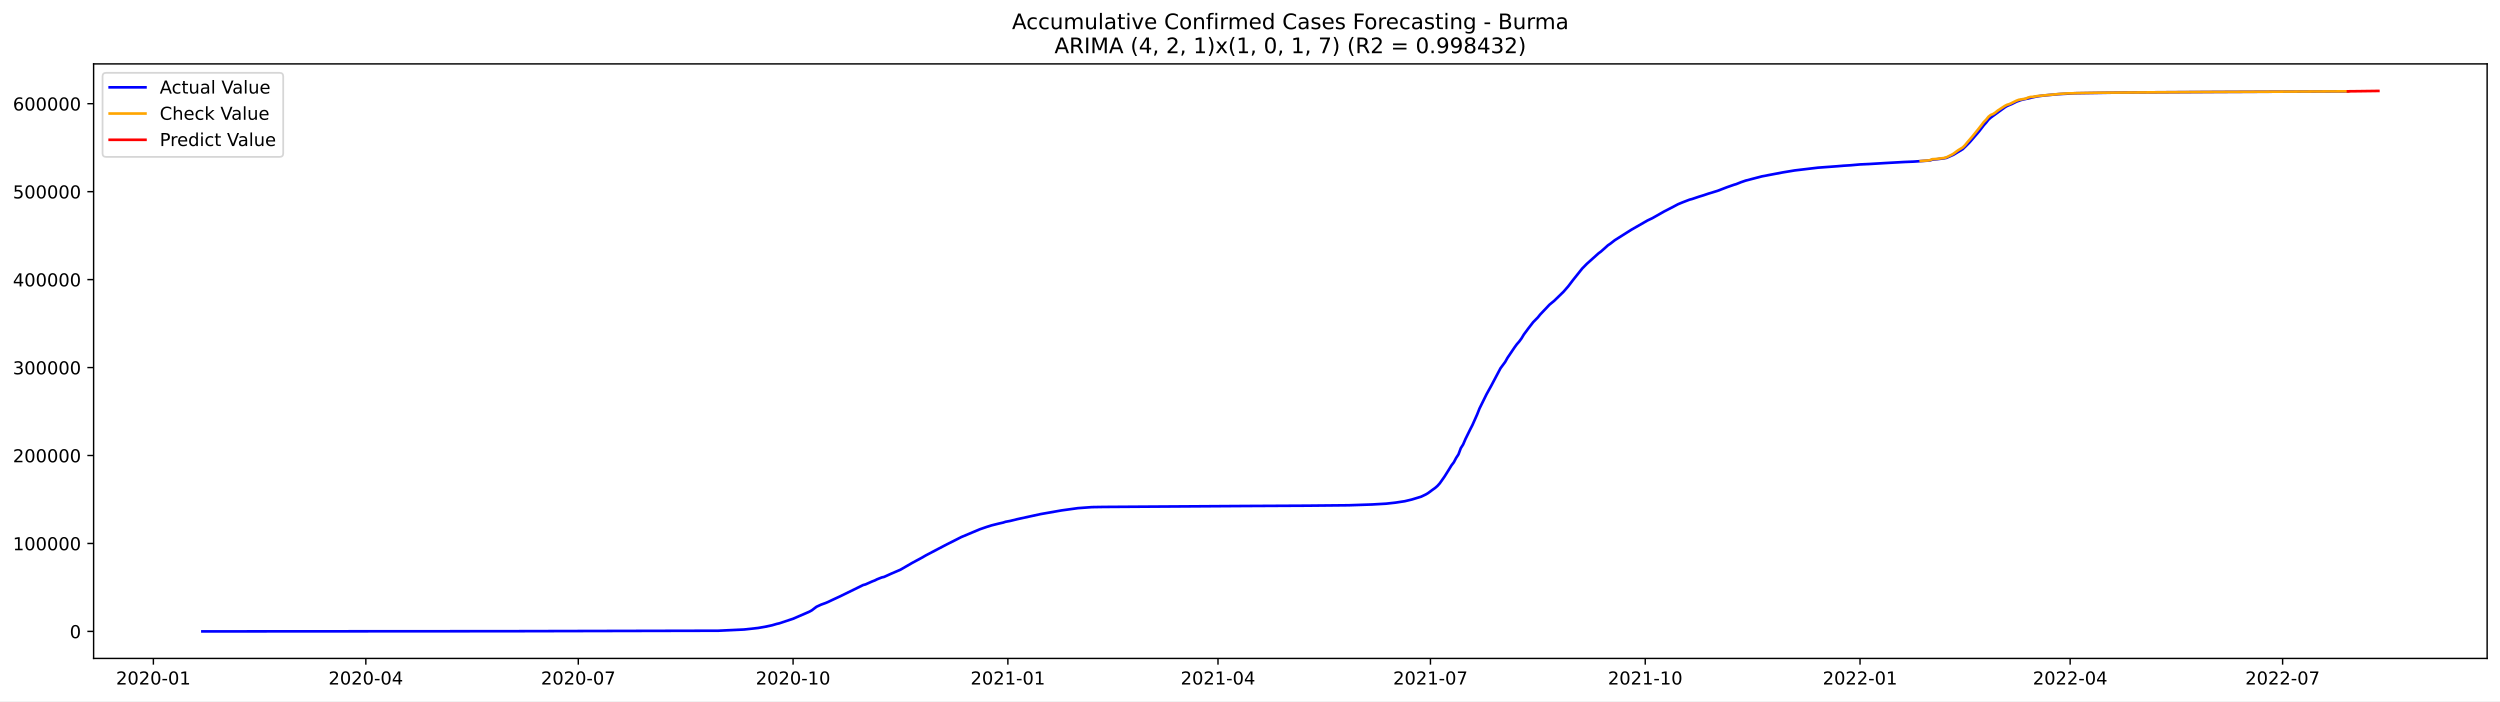
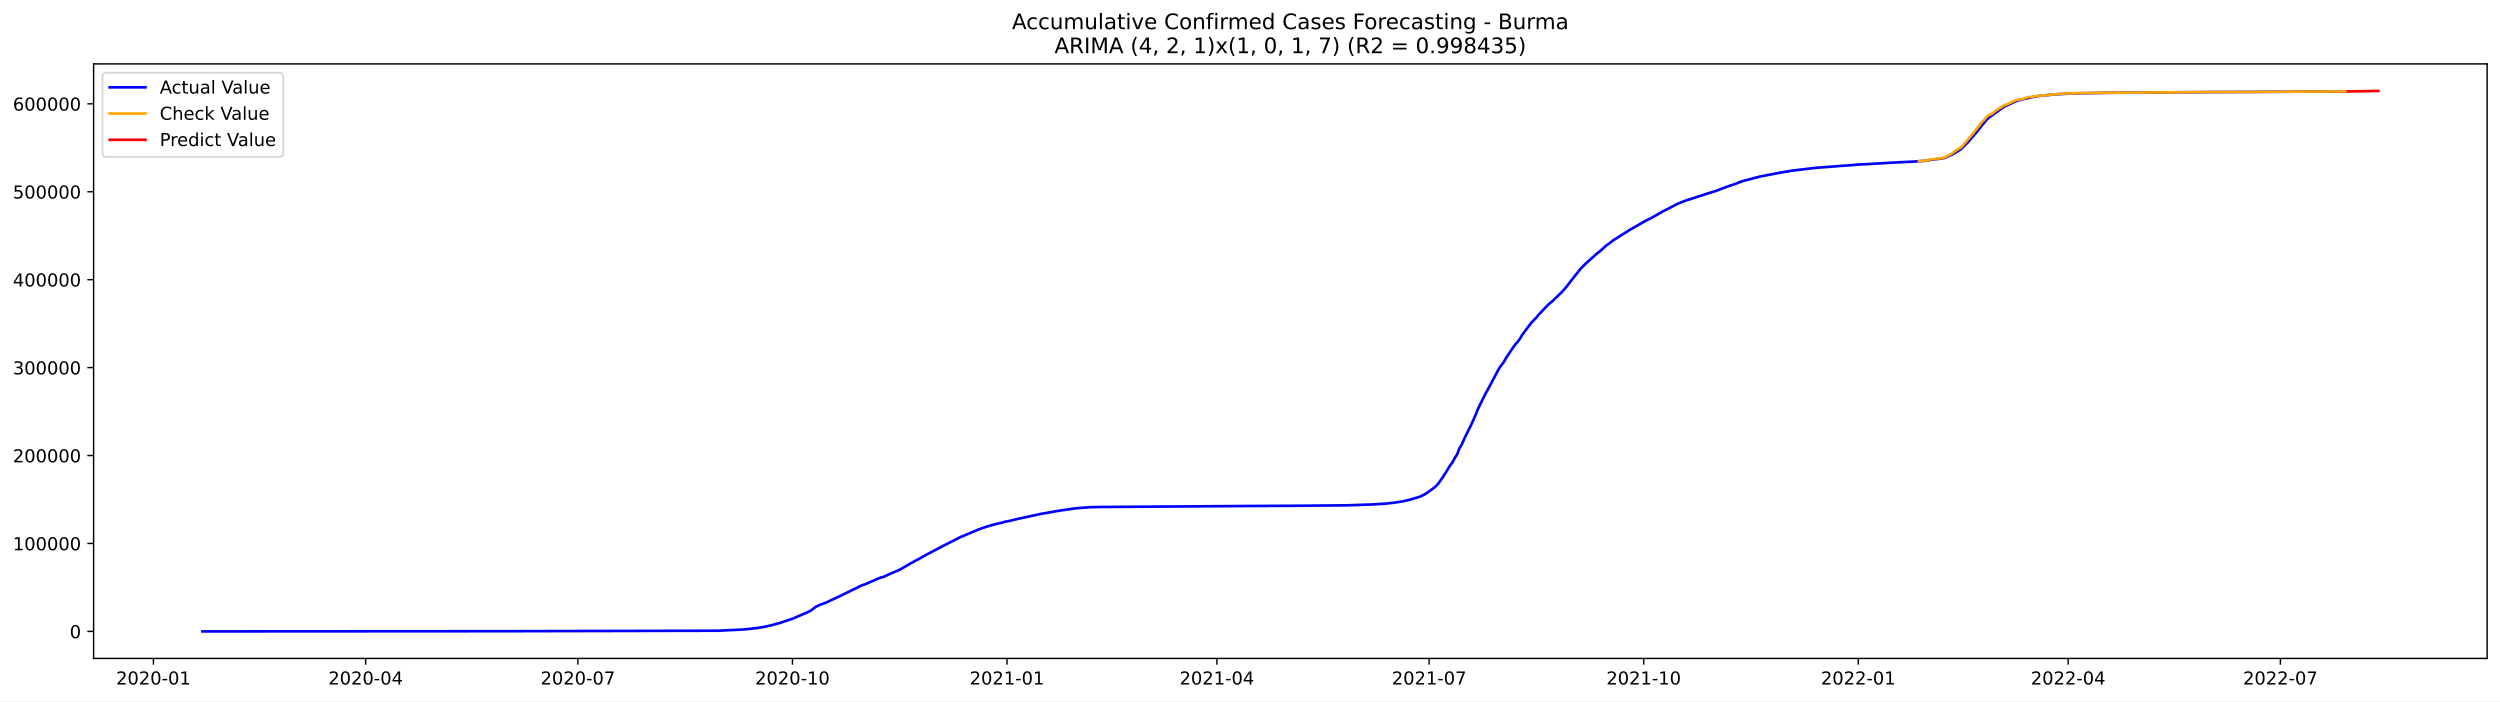
<svg xmlns="http://www.w3.org/2000/svg" xmlns:xlink="http://www.w3.org/1999/xlink" width="1398.775pt" height="392.274pt" viewBox="0 0 1398.775 392.274" version="1.1">
  <defs>
    <style type="text/css">*{stroke-linejoin: round; stroke-linecap: butt}</style>
  </defs>
  <g id="figure_1">
    <g id="patch_1">
      <path d="M 0 392.274  L 1398.775 392.274  L 1398.775 0  L 0 0  z " style="fill: #ffffff" />
    </g>
    <g id="axes_1">
      <g id="patch_2">
        <path d="M 52.375 368.396  L 1391.575 368.396  L 1391.575 35.755  L 52.375 35.755  z " style="fill: #ffffff" />
      </g>
      <g id="matplotlib.axis_1">
        <g id="xtick_1">
          <g id="line2d_1">
            <defs>
-               <path id="mc9214a930b" d="M 0 0  L 0 3.5  " style="stroke: #000000; stroke-width: 0.8" />
+               <path id="m6c14bdacda" d="M 0 0  L 0 3.5  " style="stroke: #000000; stroke-width: 0.8" />
            </defs>
            <g>
-               <use xlink:href="#mc9214a930b" x="85.816" y="368.396" style="stroke: #000000; stroke-width: 0.8" />
+               <use xlink:href="#m6c14bdacda" x="85.845" y="368.396" style="stroke: #000000; stroke-width: 0.8" />
            </g>
          </g>
          <g id="text_1">
-             <g transform="translate(64.9244 382.9939)scale(0.1 -0.1)">
+             <g transform="translate(64.95381 382.9939)scale(0.1 -0.1)">
              <defs>
                <path id="DejaVuSans-32" d="M 1228 531  L 3431 531  L 3431 0  L 469 0  L 469 531  Q 828 903 1448 1529  Q 2069 2156 2228 2338  Q 2531 2678 2651 2914  Q 2772 3150 2772 3378  Q 2772 3750 2511 3984  Q 2250 4219 1831 4219  Q 1534 4219 1204 4116  Q 875 4013 500 3803  L 500 4441  Q 881 4594 1212 4672  Q 1544 4750 1819 4750  Q 2544 4750 2975 4387  Q 3406 4025 3406 3419  Q 3406 3131 3298 2873  Q 3191 2616 2906 2266  Q 2828 2175 2409 1742  Q 1991 1309 1228 531  z " transform="scale(0.015625)" />
                <path id="DejaVuSans-30" d="M 2034 4250  Q 1547 4250 1301 3770  Q 1056 3291 1056 2328  Q 1056 1369 1301 889  Q 1547 409 2034 409  Q 2525 409 2770 889  Q 3016 1369 3016 2328  Q 3016 3291 2770 3770  Q 2525 4250 2034 4250  z M 2034 4750  Q 2819 4750 3233 4129  Q 3647 3509 3647 2328  Q 3647 1150 3233 529  Q 2819 -91 2034 -91  Q 1250 -91 836 529  Q 422 1150 422 2328  Q 422 3509 836 4129  Q 1250 4750 2034 4750  z " transform="scale(0.015625)" />
                <path id="DejaVuSans-2d" d="M 313 2009  L 1997 2009  L 1997 1497  L 313 1497  L 313 2009  z " transform="scale(0.015625)" />
                <path id="DejaVuSans-31" d="M 794 531  L 1825 531  L 1825 4091  L 703 3866  L 703 4441  L 1819 4666  L 2450 4666  L 2450 531  L 3481 531  L 3481 0  L 794 0  L 794 531  z " transform="scale(0.015625)" />
              </defs>
              <use xlink:href="#DejaVuSans-32" />
              <use xlink:href="#DejaVuSans-30" x="63.623" />
              <use xlink:href="#DejaVuSans-32" x="127.246" />
              <use xlink:href="#DejaVuSans-30" x="190.869" />
              <use xlink:href="#DejaVuSans-2d" x="254.492" />
              <use xlink:href="#DejaVuSans-30" x="290.576" />
              <use xlink:href="#DejaVuSans-31" x="354.199" />
            </g>
          </g>
        </g>
        <g id="xtick_2">
          <g id="line2d_2">
            <g>
-               <use xlink:href="#mc9214a930b" x="204.687" y="368.396" style="stroke: #000000; stroke-width: 0.8" />
+               <use xlink:href="#m6c14bdacda" x="204.589" y="368.396" style="stroke: #000000; stroke-width: 0.8" />
            </g>
          </g>
          <g id="text_2">
-             <g transform="translate(183.796 382.9939)scale(0.1 -0.1)">
+             <g transform="translate(183.698 382.9939)scale(0.1 -0.1)">
              <defs>
                <path id="DejaVuSans-34" d="M 2419 4116  L 825 1625  L 2419 1625  L 2419 4116  z M 2253 4666  L 3047 4666  L 3047 1625  L 3713 1625  L 3713 1100  L 3047 1100  L 3047 0  L 2419 0  L 2419 1100  L 313 1100  L 313 1709  L 2253 4666  z " transform="scale(0.015625)" />
              </defs>
              <use xlink:href="#DejaVuSans-32" />
              <use xlink:href="#DejaVuSans-30" x="63.623" />
              <use xlink:href="#DejaVuSans-32" x="127.246" />
              <use xlink:href="#DejaVuSans-30" x="190.869" />
              <use xlink:href="#DejaVuSans-2d" x="254.492" />
              <use xlink:href="#DejaVuSans-30" x="290.576" />
              <use xlink:href="#DejaVuSans-34" x="354.199" />
            </g>
          </g>
        </g>
        <g id="xtick_3">
          <g id="line2d_3">
            <g>
-               <use xlink:href="#mc9214a930b" x="323.559" y="368.396" style="stroke: #000000; stroke-width: 0.8" />
+               <use xlink:href="#m6c14bdacda" x="323.334" y="368.396" style="stroke: #000000; stroke-width: 0.8" />
            </g>
          </g>
          <g id="text_3">
-             <g transform="translate(302.6677 382.9939)scale(0.1 -0.1)">
+             <g transform="translate(302.4423 382.9939)scale(0.1 -0.1)">
              <defs>
                <path id="DejaVuSans-37" d="M 525 4666  L 3525 4666  L 3525 4397  L 1831 0  L 1172 0  L 2766 4134  L 525 4134  L 525 4666  z " transform="scale(0.015625)" />
              </defs>
              <use xlink:href="#DejaVuSans-32" />
              <use xlink:href="#DejaVuSans-30" x="63.623" />
              <use xlink:href="#DejaVuSans-32" x="127.246" />
              <use xlink:href="#DejaVuSans-30" x="190.869" />
              <use xlink:href="#DejaVuSans-2d" x="254.492" />
              <use xlink:href="#DejaVuSans-30" x="290.576" />
              <use xlink:href="#DejaVuSans-37" x="354.199" />
            </g>
          </g>
        </g>
        <g id="xtick_4">
          <g id="line2d_4">
            <g>
-               <use xlink:href="#mc9214a930b" x="443.737" y="368.396" style="stroke: #000000; stroke-width: 0.8" />
+               <use xlink:href="#m6c14bdacda" x="443.383" y="368.396" style="stroke: #000000; stroke-width: 0.8" />
            </g>
          </g>
          <g id="text_4">
-             <g transform="translate(422.8456 382.9939)scale(0.1 -0.1)">
+             <g transform="translate(422.4914 382.9939)scale(0.1 -0.1)">
              <use xlink:href="#DejaVuSans-32" />
              <use xlink:href="#DejaVuSans-30" x="63.623" />
              <use xlink:href="#DejaVuSans-32" x="127.246" />
              <use xlink:href="#DejaVuSans-30" x="190.869" />
              <use xlink:href="#DejaVuSans-2d" x="254.492" />
              <use xlink:href="#DejaVuSans-31" x="290.576" />
              <use xlink:href="#DejaVuSans-30" x="354.199" />
            </g>
          </g>
        </g>
        <g id="xtick_5">
          <g id="line2d_5">
            <g>
-               <use xlink:href="#mc9214a930b" x="563.915" y="368.396" style="stroke: #000000; stroke-width: 0.8" />
+               <use xlink:href="#m6c14bdacda" x="563.432" y="368.396" style="stroke: #000000; stroke-width: 0.8" />
            </g>
          </g>
          <g id="text_5">
-             <g transform="translate(543.0235 382.9939)scale(0.1 -0.1)">
+             <g transform="translate(542.5405 382.9939)scale(0.1 -0.1)">
              <use xlink:href="#DejaVuSans-32" />
              <use xlink:href="#DejaVuSans-30" x="63.623" />
              <use xlink:href="#DejaVuSans-32" x="127.246" />
              <use xlink:href="#DejaVuSans-31" x="190.869" />
              <use xlink:href="#DejaVuSans-2d" x="254.492" />
              <use xlink:href="#DejaVuSans-30" x="290.576" />
              <use xlink:href="#DejaVuSans-31" x="354.199" />
            </g>
          </g>
        </g>
        <g id="xtick_6">
          <g id="line2d_6">
            <g>
-               <use xlink:href="#mc9214a930b" x="681.48" y="368.396" style="stroke: #000000; stroke-width: 0.8" />
+               <use xlink:href="#m6c14bdacda" x="680.871" y="368.396" style="stroke: #000000; stroke-width: 0.8" />
            </g>
          </g>
          <g id="text_6">
-             <g transform="translate(660.5889 382.9939)scale(0.1 -0.1)">
+             <g transform="translate(659.9798 382.9939)scale(0.1 -0.1)">
              <use xlink:href="#DejaVuSans-32" />
              <use xlink:href="#DejaVuSans-30" x="63.623" />
              <use xlink:href="#DejaVuSans-32" x="127.246" />
              <use xlink:href="#DejaVuSans-31" x="190.869" />
              <use xlink:href="#DejaVuSans-2d" x="254.492" />
              <use xlink:href="#DejaVuSans-30" x="290.576" />
              <use xlink:href="#DejaVuSans-34" x="354.199" />
            </g>
          </g>
        </g>
        <g id="xtick_7">
          <g id="line2d_7">
            <g>
-               <use xlink:href="#mc9214a930b" x="800.352" y="368.396" style="stroke: #000000; stroke-width: 0.8" />
+               <use xlink:href="#m6c14bdacda" x="799.615" y="368.396" style="stroke: #000000; stroke-width: 0.8" />
            </g>
          </g>
          <g id="text_7">
-             <g transform="translate(779.4605 382.9939)scale(0.1 -0.1)">
+             <g transform="translate(778.7241 382.9939)scale(0.1 -0.1)">
              <use xlink:href="#DejaVuSans-32" />
              <use xlink:href="#DejaVuSans-30" x="63.623" />
              <use xlink:href="#DejaVuSans-32" x="127.246" />
              <use xlink:href="#DejaVuSans-31" x="190.869" />
              <use xlink:href="#DejaVuSans-2d" x="254.492" />
              <use xlink:href="#DejaVuSans-30" x="290.576" />
              <use xlink:href="#DejaVuSans-37" x="354.199" />
            </g>
          </g>
        </g>
        <g id="xtick_8">
          <g id="line2d_8">
            <g>
-               <use xlink:href="#mc9214a930b" x="920.53" y="368.396" style="stroke: #000000; stroke-width: 0.8" />
+               <use xlink:href="#m6c14bdacda" x="919.665" y="368.396" style="stroke: #000000; stroke-width: 0.8" />
            </g>
          </g>
          <g id="text_8">
-             <g transform="translate(899.6384 382.9939)scale(0.1 -0.1)">
+             <g transform="translate(898.7732 382.9939)scale(0.1 -0.1)">
              <use xlink:href="#DejaVuSans-32" />
              <use xlink:href="#DejaVuSans-30" x="63.623" />
              <use xlink:href="#DejaVuSans-32" x="127.246" />
              <use xlink:href="#DejaVuSans-31" x="190.869" />
              <use xlink:href="#DejaVuSans-2d" x="254.492" />
              <use xlink:href="#DejaVuSans-31" x="290.576" />
              <use xlink:href="#DejaVuSans-30" x="354.199" />
            </g>
          </g>
        </g>
        <g id="xtick_9">
          <g id="line2d_9">
            <g>
-               <use xlink:href="#mc9214a930b" x="1040.708" y="368.396" style="stroke: #000000; stroke-width: 0.8" />
+               <use xlink:href="#m6c14bdacda" x="1039.714" y="368.396" style="stroke: #000000; stroke-width: 0.8" />
            </g>
          </g>
          <g id="text_9">
-             <g transform="translate(1019.816 382.9939)scale(0.1 -0.1)">
+             <g transform="translate(1018.822 382.9939)scale(0.1 -0.1)">
              <use xlink:href="#DejaVuSans-32" />
              <use xlink:href="#DejaVuSans-30" x="63.623" />
              <use xlink:href="#DejaVuSans-32" x="127.246" />
              <use xlink:href="#DejaVuSans-32" x="190.869" />
              <use xlink:href="#DejaVuSans-2d" x="254.492" />
              <use xlink:href="#DejaVuSans-30" x="290.576" />
              <use xlink:href="#DejaVuSans-31" x="354.199" />
            </g>
          </g>
        </g>
        <g id="xtick_10">
          <g id="line2d_10">
            <g>
-               <use xlink:href="#mc9214a930b" x="1158.273" y="368.396" style="stroke: #000000; stroke-width: 0.8" />
+               <use xlink:href="#m6c14bdacda" x="1157.153" y="368.396" style="stroke: #000000; stroke-width: 0.8" />
            </g>
          </g>
          <g id="text_10">
-             <g transform="translate(1137.382 382.9939)scale(0.1 -0.1)">
+             <g transform="translate(1136.262 382.9939)scale(0.1 -0.1)">
              <use xlink:href="#DejaVuSans-32" />
              <use xlink:href="#DejaVuSans-30" x="63.623" />
              <use xlink:href="#DejaVuSans-32" x="127.246" />
              <use xlink:href="#DejaVuSans-32" x="190.869" />
              <use xlink:href="#DejaVuSans-2d" x="254.492" />
              <use xlink:href="#DejaVuSans-30" x="290.576" />
              <use xlink:href="#DejaVuSans-34" x="354.199" />
            </g>
          </g>
        </g>
        <g id="xtick_11">
          <g id="line2d_11">
            <g>
-               <use xlink:href="#mc9214a930b" x="1277.145" y="368.396" style="stroke: #000000; stroke-width: 0.8" />
+               <use xlink:href="#m6c14bdacda" x="1275.897" y="368.396" style="stroke: #000000; stroke-width: 0.8" />
            </g>
          </g>
          <g id="text_11">
-             <g transform="translate(1256.253 382.9939)scale(0.1 -0.1)">
+             <g transform="translate(1255.006 382.9939)scale(0.1 -0.1)">
              <use xlink:href="#DejaVuSans-32" />
              <use xlink:href="#DejaVuSans-30" x="63.623" />
              <use xlink:href="#DejaVuSans-32" x="127.246" />
              <use xlink:href="#DejaVuSans-32" x="190.869" />
              <use xlink:href="#DejaVuSans-2d" x="254.492" />
              <use xlink:href="#DejaVuSans-30" x="290.576" />
              <use xlink:href="#DejaVuSans-37" x="354.199" />
            </g>
          </g>
        </g>
      </g>
      <g id="matplotlib.axis_2">
        <g id="ytick_1">
          <g id="line2d_12">
            <defs>
-               <path id="m69e590f54d" d="M 0 0  L -3.5 0  " style="stroke: #000000; stroke-width: 0.8" />
+               <path id="m7985d66825" d="M 0 0  L -3.5 0  " style="stroke: #000000; stroke-width: 0.8" />
            </defs>
            <g>
-               <use xlink:href="#m69e590f54d" x="52.375" y="353.276" style="stroke: #000000; stroke-width: 0.8" />
+               <use xlink:href="#m7985d66825" x="52.375" y="353.276" style="stroke: #000000; stroke-width: 0.8" />
            </g>
          </g>
          <g id="text_12">
            <g transform="translate(39.0125 357.0747)scale(0.1 -0.1)">
              <use xlink:href="#DejaVuSans-30" />
            </g>
          </g>
        </g>
        <g id="ytick_2">
          <g id="line2d_13">
            <g>
-               <use xlink:href="#m69e590f54d" x="52.375" y="304.067" style="stroke: #000000; stroke-width: 0.8" />
+               <use xlink:href="#m7985d66825" x="52.375" y="304.078" style="stroke: #000000; stroke-width: 0.8" />
            </g>
          </g>
          <g id="text_13">
-             <g transform="translate(7.2 307.8658)scale(0.1 -0.1)">
+             <g transform="translate(7.2 307.8771)scale(0.1 -0.1)">
              <use xlink:href="#DejaVuSans-31" />
              <use xlink:href="#DejaVuSans-30" x="63.623" />
              <use xlink:href="#DejaVuSans-30" x="127.246" />
              <use xlink:href="#DejaVuSans-30" x="190.869" />
              <use xlink:href="#DejaVuSans-30" x="254.492" />
              <use xlink:href="#DejaVuSans-30" x="318.115" />
            </g>
          </g>
        </g>
        <g id="ytick_3">
          <g id="line2d_14">
            <g>
-               <use xlink:href="#m69e590f54d" x="52.375" y="254.858" style="stroke: #000000; stroke-width: 0.8" />
+               <use xlink:href="#m7985d66825" x="52.375" y="254.88" style="stroke: #000000; stroke-width: 0.8" />
            </g>
          </g>
          <g id="text_14">
-             <g transform="translate(7.2 258.6568)scale(0.1 -0.1)">
+             <g transform="translate(7.2 258.6796)scale(0.1 -0.1)">
              <use xlink:href="#DejaVuSans-32" />
              <use xlink:href="#DejaVuSans-30" x="63.623" />
              <use xlink:href="#DejaVuSans-30" x="127.246" />
              <use xlink:href="#DejaVuSans-30" x="190.869" />
              <use xlink:href="#DejaVuSans-30" x="254.492" />
              <use xlink:href="#DejaVuSans-30" x="318.115" />
            </g>
          </g>
        </g>
        <g id="ytick_4">
          <g id="line2d_15">
            <g>
-               <use xlink:href="#m69e590f54d" x="52.375" y="205.649" style="stroke: #000000; stroke-width: 0.8" />
+               <use xlink:href="#m7985d66825" x="52.375" y="205.683" style="stroke: #000000; stroke-width: 0.8" />
            </g>
          </g>
          <g id="text_15">
-             <g transform="translate(7.2 209.4478)scale(0.1 -0.1)">
+             <g transform="translate(7.2 209.482)scale(0.1 -0.1)">
              <defs>
                <path id="DejaVuSans-33" d="M 2597 2516  Q 3050 2419 3304 2112  Q 3559 1806 3559 1356  Q 3559 666 3084 287  Q 2609 -91 1734 -91  Q 1441 -91 1130 -33  Q 819 25 488 141  L 488 750  Q 750 597 1062 519  Q 1375 441 1716 441  Q 2309 441 2620 675  Q 2931 909 2931 1356  Q 2931 1769 2642 2001  Q 2353 2234 1838 2234  L 1294 2234  L 1294 2753  L 1863 2753  Q 2328 2753 2575 2939  Q 2822 3125 2822 3475  Q 2822 3834 2567 4026  Q 2313 4219 1838 4219  Q 1578 4219 1281 4162  Q 984 4106 628 3988  L 628 4550  Q 988 4650 1302 4700  Q 1616 4750 1894 4750  Q 2613 4750 3031 4423  Q 3450 4097 3450 3541  Q 3450 3153 3228 2886  Q 3006 2619 2597 2516  z " transform="scale(0.015625)" />
              </defs>
              <use xlink:href="#DejaVuSans-33" />
              <use xlink:href="#DejaVuSans-30" x="63.623" />
              <use xlink:href="#DejaVuSans-30" x="127.246" />
              <use xlink:href="#DejaVuSans-30" x="190.869" />
              <use xlink:href="#DejaVuSans-30" x="254.492" />
              <use xlink:href="#DejaVuSans-30" x="318.115" />
            </g>
          </g>
        </g>
        <g id="ytick_5">
          <g id="line2d_16">
            <g>
-               <use xlink:href="#m69e590f54d" x="52.375" y="156.44" style="stroke: #000000; stroke-width: 0.8" />
+               <use xlink:href="#m7985d66825" x="52.375" y="156.485" style="stroke: #000000; stroke-width: 0.8" />
            </g>
          </g>
          <g id="text_16">
-             <g transform="translate(7.2 160.2388)scale(0.1 -0.1)">
+             <g transform="translate(7.2 160.2844)scale(0.1 -0.1)">
              <use xlink:href="#DejaVuSans-34" />
              <use xlink:href="#DejaVuSans-30" x="63.623" />
              <use xlink:href="#DejaVuSans-30" x="127.246" />
              <use xlink:href="#DejaVuSans-30" x="190.869" />
              <use xlink:href="#DejaVuSans-30" x="254.492" />
              <use xlink:href="#DejaVuSans-30" x="318.115" />
            </g>
          </g>
        </g>
        <g id="ytick_6">
          <g id="line2d_17">
            <g>
-               <use xlink:href="#m69e590f54d" x="52.375" y="107.231" style="stroke: #000000; stroke-width: 0.8" />
+               <use xlink:href="#m7985d66825" x="52.375" y="107.288" style="stroke: #000000; stroke-width: 0.8" />
            </g>
          </g>
          <g id="text_17">
-             <g transform="translate(7.2 111.0299)scale(0.1 -0.1)">
+             <g transform="translate(7.2 111.0868)scale(0.1 -0.1)">
              <defs>
                <path id="DejaVuSans-35" d="M 691 4666  L 3169 4666  L 3169 4134  L 1269 4134  L 1269 2991  Q 1406 3038 1543 3061  Q 1681 3084 1819 3084  Q 2600 3084 3056 2656  Q 3513 2228 3513 1497  Q 3513 744 3044 326  Q 2575 -91 1722 -91  Q 1428 -91 1123 -41  Q 819 9 494 109  L 494 744  Q 775 591 1075 516  Q 1375 441 1709 441  Q 2250 441 2565 725  Q 2881 1009 2881 1497  Q 2881 1984 2565 2268  Q 2250 2553 1709 2553  Q 1456 2553 1204 2497  Q 953 2441 691 2322  L 691 4666  z " transform="scale(0.015625)" />
              </defs>
              <use xlink:href="#DejaVuSans-35" />
              <use xlink:href="#DejaVuSans-30" x="63.623" />
              <use xlink:href="#DejaVuSans-30" x="127.246" />
              <use xlink:href="#DejaVuSans-30" x="190.869" />
              <use xlink:href="#DejaVuSans-30" x="254.492" />
              <use xlink:href="#DejaVuSans-30" x="318.115" />
            </g>
          </g>
        </g>
        <g id="ytick_7">
          <g id="line2d_18">
            <g>
-               <use xlink:href="#m69e590f54d" x="52.375" y="58.022" style="stroke: #000000; stroke-width: 0.8" />
+               <use xlink:href="#m7985d66825" x="52.375" y="58.09" style="stroke: #000000; stroke-width: 0.8" />
            </g>
          </g>
          <g id="text_18">
-             <g transform="translate(7.2 61.82091)scale(0.1 -0.1)">
+             <g transform="translate(7.2 61.88922)scale(0.1 -0.1)">
              <defs>
                <path id="DejaVuSans-36" d="M 2113 2584  Q 1688 2584 1439 2293  Q 1191 2003 1191 1497  Q 1191 994 1439 701  Q 1688 409 2113 409  Q 2538 409 2786 701  Q 3034 994 3034 1497  Q 3034 2003 2786 2293  Q 2538 2584 2113 2584  z M 3366 4563  L 3366 3988  Q 3128 4100 2886 4159  Q 2644 4219 2406 4219  Q 1781 4219 1451 3797  Q 1122 3375 1075 2522  Q 1259 2794 1537 2939  Q 1816 3084 2150 3084  Q 2853 3084 3261 2657  Q 3669 2231 3669 1497  Q 3669 778 3244 343  Q 2819 -91 2113 -91  Q 1303 -91 875 529  Q 447 1150 447 2328  Q 447 3434 972 4092  Q 1497 4750 2381 4750  Q 2619 4750 2861 4703  Q 3103 4656 3366 4563  z " transform="scale(0.015625)" />
              </defs>
              <use xlink:href="#DejaVuSans-36" />
              <use xlink:href="#DejaVuSans-30" x="63.623" />
              <use xlink:href="#DejaVuSans-30" x="127.246" />
              <use xlink:href="#DejaVuSans-30" x="190.869" />
              <use xlink:href="#DejaVuSans-30" x="254.492" />
              <use xlink:href="#DejaVuSans-30" x="318.115" />
            </g>
          </g>
        </g>
      </g>
      <g id="line2d_19">
-         <path d="M 113.248 353.276  L 283.064 353.165  L 401.936 352.894  L 416.305 352.218  L 424.143 351.359  L 428.062 350.686  L 431.98 349.851  L 434.593 349.085  L 435.899 348.792  L 443.737 346.198  L 452.881 342.231  L 454.187 341.512  L 456.8 339.51  L 459.412 338.298  L 462.025 337.356  L 463.331 336.796  L 465.944 335.548  L 469.863 333.742  L 482.925 327.339  L 484.232 326.995  L 488.151 325.256  L 489.457 324.766  L 490.763 324.106  L 493.376 323.073  L 494.682 322.778  L 498.601 320.995  L 503.826 318.75  L 510.357 314.967  L 515.582 312.154  L 518.195 310.644  L 524.726 307.216  L 529.952 304.482  L 535.177 301.859  L 537.789 300.516  L 548.24 296.127  L 552.158 294.781  L 554.771 293.956  L 558.69 292.978  L 561.302 292.384  L 562.609 291.946  L 565.221 291.461  L 569.14 290.493  L 582.203 287.642  L 593.959 285.577  L 603.103 284.312  L 610.941 283.741  L 617.472 283.634  L 698.462 283.101  L 731.119 282.933  L 754.632 282.703  L 767.695 282.259  L 775.533 281.809  L 778.145 281.516  L 780.758 281.231  L 785.983 280.435  L 789.902 279.498  L 795.127 277.907  L 797.739 276.659  L 799.046 275.881  L 801.658 273.946  L 802.964 273.022  L 804.271 271.881  L 805.577 270.42  L 808.19 266.706  L 810.802 262.546  L 812.108 260.393  L 813.415 258.689  L 814.721 256.222  L 816.027 254.231  L 817.334 250.745  L 818.64 248.684  L 819.946 245.636  L 822.559 240.331  L 823.865 237.777  L 826.478 231.895  L 827.784 228.598  L 831.703 220.645  L 834.315 215.924  L 839.54 206.05  L 842.153 202.522  L 843.459 200.203  L 847.378 194.41  L 848.684 192.614  L 849.991 191.124  L 851.297 189.347  L 852.603 187.165  L 855.216 183.637  L 857.828 180.254  L 860.441 177.607  L 861.747 175.98  L 866.972 170.458  L 869.585 168.313  L 874.81 163.229  L 877.423 160.229  L 880.035 156.793  L 885.26 150.246  L 887.873 147.596  L 894.404 141.736  L 895.71 140.775  L 898.323 138.465  L 899.629 137.272  L 900.936 136.391  L 903.548 134.359  L 912.692 128.578  L 921.836 123.337  L 924.449 122.101  L 930.98 118.385  L 936.205 115.693  L 938.818 114.294  L 941.43 113.208  L 945.349 111.708  L 946.655 111.372  L 950.574 110.054  L 953.187 109.249  L 955.799 108.362  L 958.412 107.565  L 961.025 106.763  L 966.25 104.752  L 970.169 103.385  L 971.475 103.003  L 974.087 101.953  L 976.7 101.056  L 985.844 98.671  L 997.6 96.439  L 1004.132 95.36  L 1011.97 94.425  L 1017.195 93.809  L 1023.726 93.328  L 1027.645 93.04  L 1031.564 92.713  L 1035.483 92.468  L 1040.708 92.002  L 1045.933 91.763  L 1055.077 91.212  L 1065.527 90.631  L 1070.752 90.419  L 1077.284 89.968  L 1079.896 89.746  L 1081.202 89.322  L 1083.815 89.071  L 1087.734 88.58  L 1089.04 88.33  L 1092.959 86.61  L 1098.184 83.435  L 1100.797 80.872  L 1102.103 79.548  L 1107.328 73.491  L 1109.941 70.074  L 1111.247 68.628  L 1112.553 66.96  L 1113.86 65.778  L 1121.697 60.078  L 1123.003 59.293  L 1125.616 58.209  L 1128.229 56.88  L 1130.841 55.946  L 1138.679 54.162  L 1141.291 53.71  L 1145.21 53.274  L 1151.742 52.679  L 1160.886 52.178  L 1188.318 51.748  L 1240.569 51.442  L 1313.721 51.111  L 1313.721 51.111  " clip-path="url(#p3ed29c7a1c)" style="fill: none; stroke: #0000ff; stroke-width: 1.5; stroke-linecap: square" />
+         <path d="M 113.248 353.276  L 282.882 353.165  L 401.627 352.894  L 415.98 352.218  L 423.81 351.36  L 427.724 350.686  L 431.639 349.852  L 434.249 349.086  L 435.553 348.793  L 443.383 346.199  L 452.517 342.233  L 453.822 341.514  L 456.432 339.513  L 459.041 338.301  L 461.651 337.36  L 462.956 336.8  L 465.566 335.552  L 469.48 333.746  L 482.529 327.345  L 483.834 327.002  L 487.749 325.262  L 489.054 324.773  L 490.359 324.113  L 492.968 323.079  L 494.273 322.785  L 498.188 321.003  L 503.407 318.758  L 509.932 314.976  L 515.151 312.163  L 517.761 310.654  L 524.285 307.227  L 529.505 304.494  L 534.724 301.87  L 537.334 300.528  L 547.773 296.14  L 551.688 294.795  L 554.298 293.97  L 558.212 292.992  L 560.822 292.398  L 562.127 291.961  L 564.737 291.475  L 568.651 290.507  L 581.7 287.657  L 593.444 285.592  L 602.578 284.328  L 610.408 283.757  L 616.932 283.65  L 697.835 283.117  L 730.457 282.949  L 753.945 282.719  L 766.993 282.275  L 774.823 281.826  L 777.432 281.533  L 780.042 281.247  L 785.262 280.452  L 789.176 279.515  L 794.396 277.924  L 797.006 276.676  L 798.311 275.899  L 800.92 273.964  L 802.225 273.041  L 803.53 271.9  L 804.835 270.44  L 807.445 266.726  L 810.055 262.567  L 811.359 260.414  L 812.664 258.711  L 813.969 256.245  L 815.274 254.254  L 816.579 250.769  L 817.884 248.708  L 819.189 245.661  L 821.798 240.357  L 823.103 237.804  L 825.713 231.923  L 827.018 228.627  L 830.933 220.676  L 833.542 215.956  L 838.762 206.084  L 841.372 202.557  L 842.677 200.238  L 846.591 194.447  L 847.896 192.651  L 849.201 191.162  L 850.506 189.385  L 851.811 187.204  L 854.42 183.677  L 857.03 180.294  L 859.64 177.648  L 860.945 176.021  L 866.164 170.501  L 868.774 168.356  L 873.994 163.273  L 876.603 160.273  L 879.213 156.838  L 884.433 150.293  L 887.043 147.644  L 893.567 141.785  L 894.872 140.824  L 897.482 138.515  L 898.786 137.322  L 900.091 136.442  L 902.701 134.41  L 911.835 128.629  L 920.969 123.39  L 923.579 122.154  L 930.104 118.439  L 935.323 115.748  L 937.933 114.349  L 940.543 113.264  L 944.457 111.764  L 945.762 111.428  L 949.677 110.11  L 952.287 109.306  L 954.896 108.419  L 957.506 107.622  L 960.116 106.82  L 965.335 104.809  L 969.25 103.443  L 970.555 103.061  L 973.165 102.011  L 975.774 101.114  L 984.909 98.73  L 996.653 96.498  L 1003.177 95.42  L 1011.006 94.484  L 1016.226 93.869  L 1022.75 93.388  L 1026.665 93.1  L 1030.58 92.773  L 1034.494 92.528  L 1039.714 92.063  L 1044.933 91.824  L 1054.067 91.272  L 1064.506 90.692  L 1069.726 90.48  L 1076.25 90.029  L 1078.86 89.807  L 1080.165 89.383  L 1082.775 89.132  L 1086.689 88.641  L 1087.994 88.391  L 1091.909 86.672  L 1097.128 83.497  L 1099.738 80.935  L 1101.043 79.611  L 1106.263 73.556  L 1108.872 70.139  L 1110.177 68.694  L 1111.482 67.026  L 1112.787 65.844  L 1120.616 60.146  L 1121.921 59.361  L 1124.531 58.277  L 1127.141 56.948  L 1129.751 56.014  L 1137.58 54.231  L 1140.19 53.779  L 1144.104 53.343  L 1150.629 52.748  L 1159.763 52.248  L 1187.165 51.818  L 1239.361 51.512  L 1313.739 51.162  L 1313.739 51.162  " clip-path="url(#p718621a5c7)" style="fill: none; stroke: #0000ff; stroke-width: 1.5; stroke-linecap: square" />
      </g>
      <g id="line2d_20">
-         <path d="M 1074.671 90.115  L 1077.284 89.872  L 1078.59 89.804  L 1079.896 89.607  L 1081.202 89.06  L 1083.815 88.935  L 1085.121 88.702  L 1087.734 88.399  L 1089.04 88.031  L 1091.653 86.74  L 1092.959 86.017  L 1095.572 84.079  L 1098.184 82.493  L 1099.49 81.191  L 1100.797 79.572  L 1103.409 76.541  L 1106.022 73.326  L 1108.634 70.029  L 1109.941 68.296  L 1111.247 66.988  L 1112.553 65.347  L 1113.86 64.302  L 1115.166 63.795  L 1116.472 62.931  L 1117.778 61.847  L 1121.697 59.283  L 1123.003 58.611  L 1124.31 58.241  L 1128.229 56.332  L 1129.535 55.843  L 1132.147 55.391  L 1133.454 55.194  L 1134.76 54.559  L 1136.066 54.245  L 1137.373 54.189  L 1139.985 53.743  L 1153.048 52.491  L 1156.967 52.234  L 1159.579 52.21  L 1162.192 52.101  L 1166.111 52.022  L 1175.255 51.861  L 1228.812 51.494  L 1313.721 51.095  L 1313.721 51.095  " clip-path="url(#p3ed29c7a1c)" style="fill: none; stroke: #ffa500; stroke-width: 1.5; stroke-linecap: square" />
+         <path d="M 1073.641 90.176  L 1076.25 89.933  L 1077.555 89.865  L 1078.86 89.668  L 1080.165 89.121  L 1082.775 88.996  L 1084.08 88.763  L 1086.689 88.46  L 1087.994 88.093  L 1090.604 86.801  L 1091.909 86.078  L 1094.519 84.141  L 1097.128 82.556  L 1098.433 81.254  L 1099.738 79.636  L 1102.348 76.605  L 1104.958 73.391  L 1107.568 70.095  L 1108.872 68.362  L 1110.177 67.054  L 1111.482 65.414  L 1112.787 64.369  L 1114.092 63.862  L 1115.397 62.998  L 1116.702 61.914  L 1120.616 59.351  L 1121.921 58.679  L 1123.226 58.309  L 1127.141 56.401  L 1128.446 55.912  L 1131.055 55.46  L 1132.36 55.263  L 1133.665 54.628  L 1134.97 54.314  L 1136.275 54.258  L 1138.885 53.812  L 1151.933 52.561  L 1155.848 52.303  L 1158.458 52.279  L 1161.068 52.17  L 1164.982 52.092  L 1174.116 51.93  L 1227.617 51.564  L 1313.739 51.147  L 1313.739 51.147  " clip-path="url(#p718621a5c7)" style="fill: none; stroke: #ffa500; stroke-width: 1.5; stroke-linecap: square" />
      </g>
      <g id="line2d_21">
-         <path d="M 1313.721 51.095  L 1315.027 51.082  L 1316.333 51.068  L 1317.639 51.053  L 1318.946 51.038  L 1320.252 51.023  L 1321.558 51.005  L 1322.865 50.985  L 1324.171 50.968  L 1325.477 50.95  L 1326.783 50.932  L 1328.09 50.914  L 1329.396 50.896  L 1330.702 50.876  " clip-path="url(#p3ed29c7a1c)" style="fill: none; stroke: #ff0000; stroke-width: 1.5; stroke-linecap: square" />
+         <path d="M 1313.739 51.147  L 1315.044 51.13  L 1316.349 51.113  L 1317.653 51.096  L 1318.958 51.077  L 1320.263 51.057  L 1321.568 51.033  L 1322.873 51.013  L 1324.178 50.991  L 1325.483 50.97  L 1326.788 50.948  L 1328.093 50.926  L 1329.397 50.902  L 1330.702 50.876  " clip-path="url(#p718621a5c7)" style="fill: none; stroke: #ff0000; stroke-width: 1.5; stroke-linecap: square" />
      </g>
      <g id="patch_3">
        <path d="M 52.375 368.396  L 52.375 35.755  " style="fill: none; stroke: #000000; stroke-width: 0.8; stroke-linejoin: miter; stroke-linecap: square" />
      </g>
      <g id="patch_4">
        <path d="M 1391.575 368.396  L 1391.575 35.755  " style="fill: none; stroke: #000000; stroke-width: 0.8; stroke-linejoin: miter; stroke-linecap: square" />
      </g>
      <g id="patch_5">
        <path d="M 52.375 368.396  L 1391.575 368.396  " style="fill: none; stroke: #000000; stroke-width: 0.8; stroke-linejoin: miter; stroke-linecap: square" />
      </g>
      <g id="patch_6">
        <path d="M 52.375 35.755  L 1391.575 35.755  " style="fill: none; stroke: #000000; stroke-width: 0.8; stroke-linejoin: miter; stroke-linecap: square" />
      </g>
      <g id="text_19">
        <g transform="translate(566.2019 16.31812)scale(0.12 -0.12)">
          <defs>
            <path id="DejaVuSans-41" d="M 2188 4044  L 1331 1722  L 3047 1722  L 2188 4044  z M 1831 4666  L 2547 4666  L 4325 0  L 3669 0  L 3244 1197  L 1141 1197  L 716 0  L 50 0  L 1831 4666  z " transform="scale(0.015625)" />
            <path id="DejaVuSans-63" d="M 3122 3366  L 3122 2828  Q 2878 2963 2633 3030  Q 2388 3097 2138 3097  Q 1578 3097 1268 2742  Q 959 2388 959 1747  Q 959 1106 1268 751  Q 1578 397 2138 397  Q 2388 397 2633 464  Q 2878 531 3122 666  L 3122 134  Q 2881 22 2623 -34  Q 2366 -91 2075 -91  Q 1284 -91 818 406  Q 353 903 353 1747  Q 353 2603 823 3093  Q 1294 3584 2113 3584  Q 2378 3584 2631 3529  Q 2884 3475 3122 3366  z " transform="scale(0.015625)" />
            <path id="DejaVuSans-75" d="M 544 1381  L 544 3500  L 1119 3500  L 1119 1403  Q 1119 906 1312 657  Q 1506 409 1894 409  Q 2359 409 2629 706  Q 2900 1003 2900 1516  L 2900 3500  L 3475 3500  L 3475 0  L 2900 0  L 2900 538  Q 2691 219 2414 64  Q 2138 -91 1772 -91  Q 1169 -91 856 284  Q 544 659 544 1381  z M 1991 3584  L 1991 3584  z " transform="scale(0.015625)" />
            <path id="DejaVuSans-6d" d="M 3328 2828  Q 3544 3216 3844 3400  Q 4144 3584 4550 3584  Q 5097 3584 5394 3201  Q 5691 2819 5691 2113  L 5691 0  L 5113 0  L 5113 2094  Q 5113 2597 4934 2840  Q 4756 3084 4391 3084  Q 3944 3084 3684 2787  Q 3425 2491 3425 1978  L 3425 0  L 2847 0  L 2847 2094  Q 2847 2600 2669 2842  Q 2491 3084 2119 3084  Q 1678 3084 1418 2786  Q 1159 2488 1159 1978  L 1159 0  L 581 0  L 581 3500  L 1159 3500  L 1159 2956  Q 1356 3278 1631 3431  Q 1906 3584 2284 3584  Q 2666 3584 2933 3390  Q 3200 3197 3328 2828  z " transform="scale(0.015625)" />
            <path id="DejaVuSans-6c" d="M 603 4863  L 1178 4863  L 1178 0  L 603 0  L 603 4863  z " transform="scale(0.015625)" />
            <path id="DejaVuSans-61" d="M 2194 1759  Q 1497 1759 1228 1600  Q 959 1441 959 1056  Q 959 750 1161 570  Q 1363 391 1709 391  Q 2188 391 2477 730  Q 2766 1069 2766 1631  L 2766 1759  L 2194 1759  z M 3341 1997  L 3341 0  L 2766 0  L 2766 531  Q 2569 213 2275 61  Q 1981 -91 1556 -91  Q 1019 -91 701 211  Q 384 513 384 1019  Q 384 1609 779 1909  Q 1175 2209 1959 2209  L 2766 2209  L 2766 2266  Q 2766 2663 2505 2880  Q 2244 3097 1772 3097  Q 1472 3097 1187 3025  Q 903 2953 641 2809  L 641 3341  Q 956 3463 1253 3523  Q 1550 3584 1831 3584  Q 2591 3584 2966 3190  Q 3341 2797 3341 1997  z " transform="scale(0.015625)" />
            <path id="DejaVuSans-74" d="M 1172 4494  L 1172 3500  L 2356 3500  L 2356 3053  L 1172 3053  L 1172 1153  Q 1172 725 1289 603  Q 1406 481 1766 481  L 2356 481  L 2356 0  L 1766 0  Q 1100 0 847 248  Q 594 497 594 1153  L 594 3053  L 172 3053  L 172 3500  L 594 3500  L 594 4494  L 1172 4494  z " transform="scale(0.015625)" />
            <path id="DejaVuSans-69" d="M 603 3500  L 1178 3500  L 1178 0  L 603 0  L 603 3500  z M 603 4863  L 1178 4863  L 1178 4134  L 603 4134  L 603 4863  z " transform="scale(0.015625)" />
            <path id="DejaVuSans-76" d="M 191 3500  L 800 3500  L 1894 563  L 2988 3500  L 3597 3500  L 2284 0  L 1503 0  L 191 3500  z " transform="scale(0.015625)" />
            <path id="DejaVuSans-65" d="M 3597 1894  L 3597 1613  L 953 1613  Q 991 1019 1311 708  Q 1631 397 2203 397  Q 2534 397 2845 478  Q 3156 559 3463 722  L 3463 178  Q 3153 47 2828 -22  Q 2503 -91 2169 -91  Q 1331 -91 842 396  Q 353 884 353 1716  Q 353 2575 817 3079  Q 1281 3584 2069 3584  Q 2775 3584 3186 3129  Q 3597 2675 3597 1894  z M 3022 2063  Q 3016 2534 2758 2815  Q 2500 3097 2075 3097  Q 1594 3097 1305 2825  Q 1016 2553 972 2059  L 3022 2063  z " transform="scale(0.015625)" />
            <path id="DejaVuSans-20" transform="scale(0.015625)" />
            <path id="DejaVuSans-43" d="M 4122 4306  L 4122 3641  Q 3803 3938 3442 4084  Q 3081 4231 2675 4231  Q 1875 4231 1450 3742  Q 1025 3253 1025 2328  Q 1025 1406 1450 917  Q 1875 428 2675 428  Q 3081 428 3442 575  Q 3803 722 4122 1019  L 4122 359  Q 3791 134 3420 21  Q 3050 -91 2638 -91  Q 1578 -91 968 557  Q 359 1206 359 2328  Q 359 3453 968 4101  Q 1578 4750 2638 4750  Q 3056 4750 3426 4639  Q 3797 4528 4122 4306  z " transform="scale(0.015625)" />
            <path id="DejaVuSans-6f" d="M 1959 3097  Q 1497 3097 1228 2736  Q 959 2375 959 1747  Q 959 1119 1226 758  Q 1494 397 1959 397  Q 2419 397 2687 759  Q 2956 1122 2956 1747  Q 2956 2369 2687 2733  Q 2419 3097 1959 3097  z M 1959 3584  Q 2709 3584 3137 3096  Q 3566 2609 3566 1747  Q 3566 888 3137 398  Q 2709 -91 1959 -91  Q 1206 -91 779 398  Q 353 888 353 1747  Q 353 2609 779 3096  Q 1206 3584 1959 3584  z " transform="scale(0.015625)" />
            <path id="DejaVuSans-6e" d="M 3513 2113  L 3513 0  L 2938 0  L 2938 2094  Q 2938 2591 2744 2837  Q 2550 3084 2163 3084  Q 1697 3084 1428 2787  Q 1159 2491 1159 1978  L 1159 0  L 581 0  L 581 3500  L 1159 3500  L 1159 2956  Q 1366 3272 1645 3428  Q 1925 3584 2291 3584  Q 2894 3584 3203 3211  Q 3513 2838 3513 2113  z " transform="scale(0.015625)" />
            <path id="DejaVuSans-66" d="M 2375 4863  L 2375 4384  L 1825 4384  Q 1516 4384 1395 4259  Q 1275 4134 1275 3809  L 1275 3500  L 2222 3500  L 2222 3053  L 1275 3053  L 1275 0  L 697 0  L 697 3053  L 147 3053  L 147 3500  L 697 3500  L 697 3744  Q 697 4328 969 4595  Q 1241 4863 1831 4863  L 2375 4863  z " transform="scale(0.015625)" />
            <path id="DejaVuSans-72" d="M 2631 2963  Q 2534 3019 2420 3045  Q 2306 3072 2169 3072  Q 1681 3072 1420 2755  Q 1159 2438 1159 1844  L 1159 0  L 581 0  L 581 3500  L 1159 3500  L 1159 2956  Q 1341 3275 1631 3429  Q 1922 3584 2338 3584  Q 2397 3584 2469 3576  Q 2541 3569 2628 3553  L 2631 2963  z " transform="scale(0.015625)" />
            <path id="DejaVuSans-64" d="M 2906 2969  L 2906 4863  L 3481 4863  L 3481 0  L 2906 0  L 2906 525  Q 2725 213 2448 61  Q 2172 -91 1784 -91  Q 1150 -91 751 415  Q 353 922 353 1747  Q 353 2572 751 3078  Q 1150 3584 1784 3584  Q 2172 3584 2448 3432  Q 2725 3281 2906 2969  z M 947 1747  Q 947 1113 1208 752  Q 1469 391 1925 391  Q 2381 391 2643 752  Q 2906 1113 2906 1747  Q 2906 2381 2643 2742  Q 2381 3103 1925 3103  Q 1469 3103 1208 2742  Q 947 2381 947 1747  z " transform="scale(0.015625)" />
            <path id="DejaVuSans-73" d="M 2834 3397  L 2834 2853  Q 2591 2978 2328 3040  Q 2066 3103 1784 3103  Q 1356 3103 1142 2972  Q 928 2841 928 2578  Q 928 2378 1081 2264  Q 1234 2150 1697 2047  L 1894 2003  Q 2506 1872 2764 1633  Q 3022 1394 3022 966  Q 3022 478 2636 193  Q 2250 -91 1575 -91  Q 1294 -91 989 -36  Q 684 19 347 128  L 347 722  Q 666 556 975 473  Q 1284 391 1588 391  Q 1994 391 2212 530  Q 2431 669 2431 922  Q 2431 1156 2273 1281  Q 2116 1406 1581 1522  L 1381 1569  Q 847 1681 609 1914  Q 372 2147 372 2553  Q 372 3047 722 3315  Q 1072 3584 1716 3584  Q 2034 3584 2315 3537  Q 2597 3491 2834 3397  z " transform="scale(0.015625)" />
            <path id="DejaVuSans-46" d="M 628 4666  L 3309 4666  L 3309 4134  L 1259 4134  L 1259 2759  L 3109 2759  L 3109 2228  L 1259 2228  L 1259 0  L 628 0  L 628 4666  z " transform="scale(0.015625)" />
            <path id="DejaVuSans-67" d="M 2906 1791  Q 2906 2416 2648 2759  Q 2391 3103 1925 3103  Q 1463 3103 1205 2759  Q 947 2416 947 1791  Q 947 1169 1205 825  Q 1463 481 1925 481  Q 2391 481 2648 825  Q 2906 1169 2906 1791  z M 3481 434  Q 3481 -459 3084 -895  Q 2688 -1331 1869 -1331  Q 1566 -1331 1297 -1286  Q 1028 -1241 775 -1147  L 775 -588  Q 1028 -725 1275 -790  Q 1522 -856 1778 -856  Q 2344 -856 2625 -561  Q 2906 -266 2906 331  L 2906 616  Q 2728 306 2450 153  Q 2172 0 1784 0  Q 1141 0 747 490  Q 353 981 353 1791  Q 353 2603 747 3093  Q 1141 3584 1784 3584  Q 2172 3584 2450 3431  Q 2728 3278 2906 2969  L 2906 3500  L 3481 3500  L 3481 434  z " transform="scale(0.015625)" />
            <path id="DejaVuSans-42" d="M 1259 2228  L 1259 519  L 2272 519  Q 2781 519 3026 730  Q 3272 941 3272 1375  Q 3272 1813 3026 2020  Q 2781 2228 2272 2228  L 1259 2228  z M 1259 4147  L 1259 2741  L 2194 2741  Q 2656 2741 2882 2914  Q 3109 3088 3109 3444  Q 3109 3797 2882 3972  Q 2656 4147 2194 4147  L 1259 4147  z M 628 4666  L 2241 4666  Q 2963 4666 3353 4366  Q 3744 4066 3744 3513  Q 3744 3084 3544 2831  Q 3344 2578 2956 2516  Q 3422 2416 3680 2098  Q 3938 1781 3938 1306  Q 3938 681 3513 340  Q 3088 0 2303 0  L 628 0  L 628 4666  z " transform="scale(0.015625)" />
          </defs>
          <use xlink:href="#DejaVuSans-41" />
          <use xlink:href="#DejaVuSans-63" x="66.658" />
          <use xlink:href="#DejaVuSans-63" x="121.639" />
          <use xlink:href="#DejaVuSans-75" x="176.619" />
          <use xlink:href="#DejaVuSans-6d" x="239.998" />
          <use xlink:href="#DejaVuSans-75" x="337.41" />
          <use xlink:href="#DejaVuSans-6c" x="400.789" />
          <use xlink:href="#DejaVuSans-61" x="428.572" />
          <use xlink:href="#DejaVuSans-74" x="489.852" />
          <use xlink:href="#DejaVuSans-69" x="529.061" />
          <use xlink:href="#DejaVuSans-76" x="556.844" />
          <use xlink:href="#DejaVuSans-65" x="616.023" />
          <use xlink:href="#DejaVuSans-20" x="677.547" />
          <use xlink:href="#DejaVuSans-43" x="709.334" />
          <use xlink:href="#DejaVuSans-6f" x="779.158" />
          <use xlink:href="#DejaVuSans-6e" x="840.34" />
          <use xlink:href="#DejaVuSans-66" x="903.719" />
          <use xlink:href="#DejaVuSans-69" x="938.924" />
          <use xlink:href="#DejaVuSans-72" x="966.707" />
          <use xlink:href="#DejaVuSans-6d" x="1006.07" />
          <use xlink:href="#DejaVuSans-65" x="1103.482" />
          <use xlink:href="#DejaVuSans-64" x="1165.006" />
          <use xlink:href="#DejaVuSans-20" x="1228.482" />
          <use xlink:href="#DejaVuSans-43" x="1260.27" />
          <use xlink:href="#DejaVuSans-61" x="1330.094" />
          <use xlink:href="#DejaVuSans-73" x="1391.373" />
          <use xlink:href="#DejaVuSans-65" x="1443.473" />
          <use xlink:href="#DejaVuSans-73" x="1504.996" />
          <use xlink:href="#DejaVuSans-20" x="1557.096" />
          <use xlink:href="#DejaVuSans-46" x="1588.883" />
          <use xlink:href="#DejaVuSans-6f" x="1642.777" />
          <use xlink:href="#DejaVuSans-72" x="1703.959" />
          <use xlink:href="#DejaVuSans-65" x="1742.822" />
          <use xlink:href="#DejaVuSans-63" x="1804.346" />
          <use xlink:href="#DejaVuSans-61" x="1859.326" />
          <use xlink:href="#DejaVuSans-73" x="1920.605" />
          <use xlink:href="#DejaVuSans-74" x="1972.705" />
          <use xlink:href="#DejaVuSans-69" x="2011.914" />
          <use xlink:href="#DejaVuSans-6e" x="2039.697" />
          <use xlink:href="#DejaVuSans-67" x="2103.076" />
          <use xlink:href="#DejaVuSans-20" x="2166.553" />
          <use xlink:href="#DejaVuSans-2d" x="2198.34" />
          <use xlink:href="#DejaVuSans-20" x="2234.424" />
          <use xlink:href="#DejaVuSans-42" x="2266.211" />
          <use xlink:href="#DejaVuSans-75" x="2334.814" />
          <use xlink:href="#DejaVuSans-72" x="2398.193" />
          <use xlink:href="#DejaVuSans-6d" x="2437.557" />
          <use xlink:href="#DejaVuSans-61" x="2534.969" />
        </g>
        <g transform="translate(589.9909 29.7555)scale(0.12 -0.12)">
          <defs>
            <path id="DejaVuSans-52" d="M 2841 2188  Q 3044 2119 3236 1894  Q 3428 1669 3622 1275  L 4263 0  L 3584 0  L 2988 1197  Q 2756 1666 2539 1819  Q 2322 1972 1947 1972  L 1259 1972  L 1259 0  L 628 0  L 628 4666  L 2053 4666  Q 2853 4666 3247 4331  Q 3641 3997 3641 3322  Q 3641 2881 3436 2590  Q 3231 2300 2841 2188  z M 1259 4147  L 1259 2491  L 2053 2491  Q 2509 2491 2742 2702  Q 2975 2913 2975 3322  Q 2975 3731 2742 3939  Q 2509 4147 2053 4147  L 1259 4147  z " transform="scale(0.015625)" />
            <path id="DejaVuSans-49" d="M 628 4666  L 1259 4666  L 1259 0  L 628 0  L 628 4666  z " transform="scale(0.015625)" />
            <path id="DejaVuSans-4d" d="M 628 4666  L 1569 4666  L 2759 1491  L 3956 4666  L 4897 4666  L 4897 0  L 4281 0  L 4281 4097  L 3078 897  L 2444 897  L 1241 4097  L 1241 0  L 628 0  L 628 4666  z " transform="scale(0.015625)" />
            <path id="DejaVuSans-28" d="M 1984 4856  Q 1566 4138 1362 3434  Q 1159 2731 1159 2009  Q 1159 1288 1364 580  Q 1569 -128 1984 -844  L 1484 -844  Q 1016 -109 783 600  Q 550 1309 550 2009  Q 550 2706 781 3412  Q 1013 4119 1484 4856  L 1984 4856  z " transform="scale(0.015625)" />
            <path id="DejaVuSans-2c" d="M 750 794  L 1409 794  L 1409 256  L 897 -744  L 494 -744  L 750 256  L 750 794  z " transform="scale(0.015625)" />
            <path id="DejaVuSans-29" d="M 513 4856  L 1013 4856  Q 1481 4119 1714 3412  Q 1947 2706 1947 2009  Q 1947 1309 1714 600  Q 1481 -109 1013 -844  L 513 -844  Q 928 -128 1133 580  Q 1338 1288 1338 2009  Q 1338 2731 1133 3434  Q 928 4138 513 4856  z " transform="scale(0.015625)" />
            <path id="DejaVuSans-78" d="M 3513 3500  L 2247 1797  L 3578 0  L 2900 0  L 1881 1375  L 863 0  L 184 0  L 1544 1831  L 300 3500  L 978 3500  L 1906 2253  L 2834 3500  L 3513 3500  z " transform="scale(0.015625)" />
            <path id="DejaVuSans-3d" d="M 678 2906  L 4684 2906  L 4684 2381  L 678 2381  L 678 2906  z M 678 1631  L 4684 1631  L 4684 1100  L 678 1100  L 678 1631  z " transform="scale(0.015625)" />
            <path id="DejaVuSans-2e" d="M 684 794  L 1344 794  L 1344 0  L 684 0  L 684 794  z " transform="scale(0.015625)" />
            <path id="DejaVuSans-39" d="M 703 97  L 703 672  Q 941 559 1184 500  Q 1428 441 1663 441  Q 2288 441 2617 861  Q 2947 1281 2994 2138  Q 2813 1869 2534 1725  Q 2256 1581 1919 1581  Q 1219 1581 811 2004  Q 403 2428 403 3163  Q 403 3881 828 4315  Q 1253 4750 1959 4750  Q 2769 4750 3195 4129  Q 3622 3509 3622 2328  Q 3622 1225 3098 567  Q 2575 -91 1691 -91  Q 1453 -91 1209 -44  Q 966 3 703 97  z M 1959 2075  Q 2384 2075 2632 2365  Q 2881 2656 2881 3163  Q 2881 3666 2632 3958  Q 2384 4250 1959 4250  Q 1534 4250 1286 3958  Q 1038 3666 1038 3163  Q 1038 2656 1286 2365  Q 1534 2075 1959 2075  z " transform="scale(0.015625)" />
            <path id="DejaVuSans-38" d="M 2034 2216  Q 1584 2216 1326 1975  Q 1069 1734 1069 1313  Q 1069 891 1326 650  Q 1584 409 2034 409  Q 2484 409 2743 651  Q 3003 894 3003 1313  Q 3003 1734 2745 1975  Q 2488 2216 2034 2216  z M 1403 2484  Q 997 2584 770 2862  Q 544 3141 544 3541  Q 544 4100 942 4425  Q 1341 4750 2034 4750  Q 2731 4750 3128 4425  Q 3525 4100 3525 3541  Q 3525 3141 3298 2862  Q 3072 2584 2669 2484  Q 3125 2378 3379 2068  Q 3634 1759 3634 1313  Q 3634 634 3220 271  Q 2806 -91 2034 -91  Q 1263 -91 848 271  Q 434 634 434 1313  Q 434 1759 690 2068  Q 947 2378 1403 2484  z M 1172 3481  Q 1172 3119 1398 2916  Q 1625 2713 2034 2713  Q 2441 2713 2670 2916  Q 2900 3119 2900 3481  Q 2900 3844 2670 4047  Q 2441 4250 2034 4250  Q 1625 4250 1398 4047  Q 1172 3844 1172 3481  z " transform="scale(0.015625)" />
          </defs>
          <use xlink:href="#DejaVuSans-41" />
          <use xlink:href="#DejaVuSans-52" x="68.408" />
          <use xlink:href="#DejaVuSans-49" x="137.891" />
          <use xlink:href="#DejaVuSans-4d" x="167.383" />
          <use xlink:href="#DejaVuSans-41" x="253.662" />
          <use xlink:href="#DejaVuSans-20" x="322.07" />
          <use xlink:href="#DejaVuSans-28" x="353.857" />
          <use xlink:href="#DejaVuSans-34" x="392.871" />
          <use xlink:href="#DejaVuSans-2c" x="456.494" />
          <use xlink:href="#DejaVuSans-20" x="488.281" />
          <use xlink:href="#DejaVuSans-32" x="520.068" />
          <use xlink:href="#DejaVuSans-2c" x="583.691" />
          <use xlink:href="#DejaVuSans-20" x="615.479" />
          <use xlink:href="#DejaVuSans-31" x="647.266" />
          <use xlink:href="#DejaVuSans-29" x="710.889" />
          <use xlink:href="#DejaVuSans-78" x="749.902" />
          <use xlink:href="#DejaVuSans-28" x="809.082" />
          <use xlink:href="#DejaVuSans-31" x="848.096" />
          <use xlink:href="#DejaVuSans-2c" x="911.719" />
          <use xlink:href="#DejaVuSans-20" x="943.506" />
          <use xlink:href="#DejaVuSans-30" x="975.293" />
          <use xlink:href="#DejaVuSans-2c" x="1038.916" />
          <use xlink:href="#DejaVuSans-20" x="1070.703" />
          <use xlink:href="#DejaVuSans-31" x="1102.49" />
          <use xlink:href="#DejaVuSans-2c" x="1166.113" />
          <use xlink:href="#DejaVuSans-20" x="1197.9" />
          <use xlink:href="#DejaVuSans-37" x="1229.688" />
          <use xlink:href="#DejaVuSans-29" x="1293.311" />
          <use xlink:href="#DejaVuSans-20" x="1332.324" />
          <use xlink:href="#DejaVuSans-28" x="1364.111" />
          <use xlink:href="#DejaVuSans-52" x="1403.125" />
          <use xlink:href="#DejaVuSans-32" x="1472.607" />
          <use xlink:href="#DejaVuSans-20" x="1536.23" />
          <use xlink:href="#DejaVuSans-3d" x="1568.018" />
          <use xlink:href="#DejaVuSans-20" x="1651.807" />
          <use xlink:href="#DejaVuSans-30" x="1683.594" />
          <use xlink:href="#DejaVuSans-2e" x="1747.217" />
          <use xlink:href="#DejaVuSans-39" x="1779.004" />
          <use xlink:href="#DejaVuSans-39" x="1842.627" />
          <use xlink:href="#DejaVuSans-38" x="1906.25" />
          <use xlink:href="#DejaVuSans-34" x="1969.873" />
          <use xlink:href="#DejaVuSans-33" x="2033.496" />
-           <use xlink:href="#DejaVuSans-32" x="2097.119" />
+           <use xlink:href="#DejaVuSans-35" x="2097.119" />
          <use xlink:href="#DejaVuSans-29" x="2160.742" />
        </g>
      </g>
      <g id="legend_1">
        <g id="patch_7">
          <path d="M 59.375 87.79  L 156.455 87.79  Q 158.455 87.79 158.455 85.79  L 158.455 42.755  Q 158.455 40.755 156.455 40.755  L 59.375 40.755  Q 57.375 40.755 57.375 42.755  L 57.375 85.79  Q 57.375 87.79 59.375 87.79  z " style="fill: #ffffff; opacity: 0.8; stroke: #cccccc; stroke-linejoin: miter" />
        </g>
        <g id="line2d_22">
          <path d="M 61.375 48.854  L 71.375 48.854  L 81.375 48.854  " style="fill: none; stroke: #0000ff; stroke-width: 1.5; stroke-linecap: square" />
        </g>
        <g id="text_20">
          <g transform="translate(89.375 52.35394)scale(0.1 -0.1)">
            <defs>
              <path id="DejaVuSans-56" d="M 1831 0  L 50 4666  L 709 4666  L 2188 738  L 3669 4666  L 4325 4666  L 2547 0  L 1831 0  z " transform="scale(0.015625)" />
            </defs>
            <use xlink:href="#DejaVuSans-41" />
            <use xlink:href="#DejaVuSans-63" x="66.658" />
            <use xlink:href="#DejaVuSans-74" x="121.639" />
            <use xlink:href="#DejaVuSans-75" x="160.848" />
            <use xlink:href="#DejaVuSans-61" x="224.227" />
            <use xlink:href="#DejaVuSans-6c" x="285.506" />
            <use xlink:href="#DejaVuSans-20" x="313.289" />
            <use xlink:href="#DejaVuSans-56" x="345.076" />
            <use xlink:href="#DejaVuSans-61" x="405.734" />
            <use xlink:href="#DejaVuSans-6c" x="467.014" />
            <use xlink:href="#DejaVuSans-75" x="494.797" />
            <use xlink:href="#DejaVuSans-65" x="558.176" />
          </g>
        </g>
        <g id="line2d_23">
          <path d="M 61.375 63.532  L 71.375 63.532  L 81.375 63.532  " style="fill: none; stroke: #ffa500; stroke-width: 1.5; stroke-linecap: square" />
        </g>
        <g id="text_21">
          <g transform="translate(89.375 67.03206)scale(0.1 -0.1)">
            <defs>
              <path id="DejaVuSans-68" d="M 3513 2113  L 3513 0  L 2938 0  L 2938 2094  Q 2938 2591 2744 2837  Q 2550 3084 2163 3084  Q 1697 3084 1428 2787  Q 1159 2491 1159 1978  L 1159 0  L 581 0  L 581 4863  L 1159 4863  L 1159 2956  Q 1366 3272 1645 3428  Q 1925 3584 2291 3584  Q 2894 3584 3203 3211  Q 3513 2838 3513 2113  z " transform="scale(0.015625)" />
              <path id="DejaVuSans-6b" d="M 581 4863  L 1159 4863  L 1159 1991  L 2875 3500  L 3609 3500  L 1753 1863  L 3688 0  L 2938 0  L 1159 1709  L 1159 0  L 581 0  L 581 4863  z " transform="scale(0.015625)" />
            </defs>
            <use xlink:href="#DejaVuSans-43" />
            <use xlink:href="#DejaVuSans-68" x="69.824" />
            <use xlink:href="#DejaVuSans-65" x="133.203" />
            <use xlink:href="#DejaVuSans-63" x="194.727" />
            <use xlink:href="#DejaVuSans-6b" x="249.707" />
            <use xlink:href="#DejaVuSans-20" x="307.617" />
            <use xlink:href="#DejaVuSans-56" x="339.404" />
            <use xlink:href="#DejaVuSans-61" x="400.062" />
            <use xlink:href="#DejaVuSans-6c" x="461.342" />
            <use xlink:href="#DejaVuSans-75" x="489.125" />
            <use xlink:href="#DejaVuSans-65" x="552.504" />
          </g>
        </g>
        <g id="line2d_24">
          <path d="M 61.375 78.21  L 71.375 78.21  L 81.375 78.21  " style="fill: none; stroke: #ff0000; stroke-width: 1.5; stroke-linecap: square" />
        </g>
        <g id="text_22">
          <g transform="translate(89.375 81.71019)scale(0.1 -0.1)">
            <defs>
              <path id="DejaVuSans-50" d="M 1259 4147  L 1259 2394  L 2053 2394  Q 2494 2394 2734 2622  Q 2975 2850 2975 3272  Q 2975 3691 2734 3919  Q 2494 4147 2053 4147  L 1259 4147  z M 628 4666  L 2053 4666  Q 2838 4666 3239 4311  Q 3641 3956 3641 3272  Q 3641 2581 3239 2228  Q 2838 1875 2053 1875  L 1259 1875  L 1259 0  L 628 0  L 628 4666  z " transform="scale(0.015625)" />
            </defs>
            <use xlink:href="#DejaVuSans-50" />
            <use xlink:href="#DejaVuSans-72" x="58.553" />
            <use xlink:href="#DejaVuSans-65" x="97.416" />
            <use xlink:href="#DejaVuSans-64" x="158.939" />
            <use xlink:href="#DejaVuSans-69" x="222.416" />
            <use xlink:href="#DejaVuSans-63" x="250.199" />
            <use xlink:href="#DejaVuSans-74" x="305.18" />
            <use xlink:href="#DejaVuSans-20" x="344.389" />
            <use xlink:href="#DejaVuSans-56" x="376.176" />
            <use xlink:href="#DejaVuSans-61" x="436.834" />
            <use xlink:href="#DejaVuSans-6c" x="498.113" />
            <use xlink:href="#DejaVuSans-75" x="525.896" />
            <use xlink:href="#DejaVuSans-65" x="589.275" />
          </g>
        </g>
      </g>
    </g>
  </g>
  <defs>
-     <clipPath id="p3ed29c7a1c">
+     <clipPath id="p718621a5c7">
      <rect x="52.375" y="35.755" width="1339.2" height="332.64" />
    </clipPath>
  </defs>
</svg>
